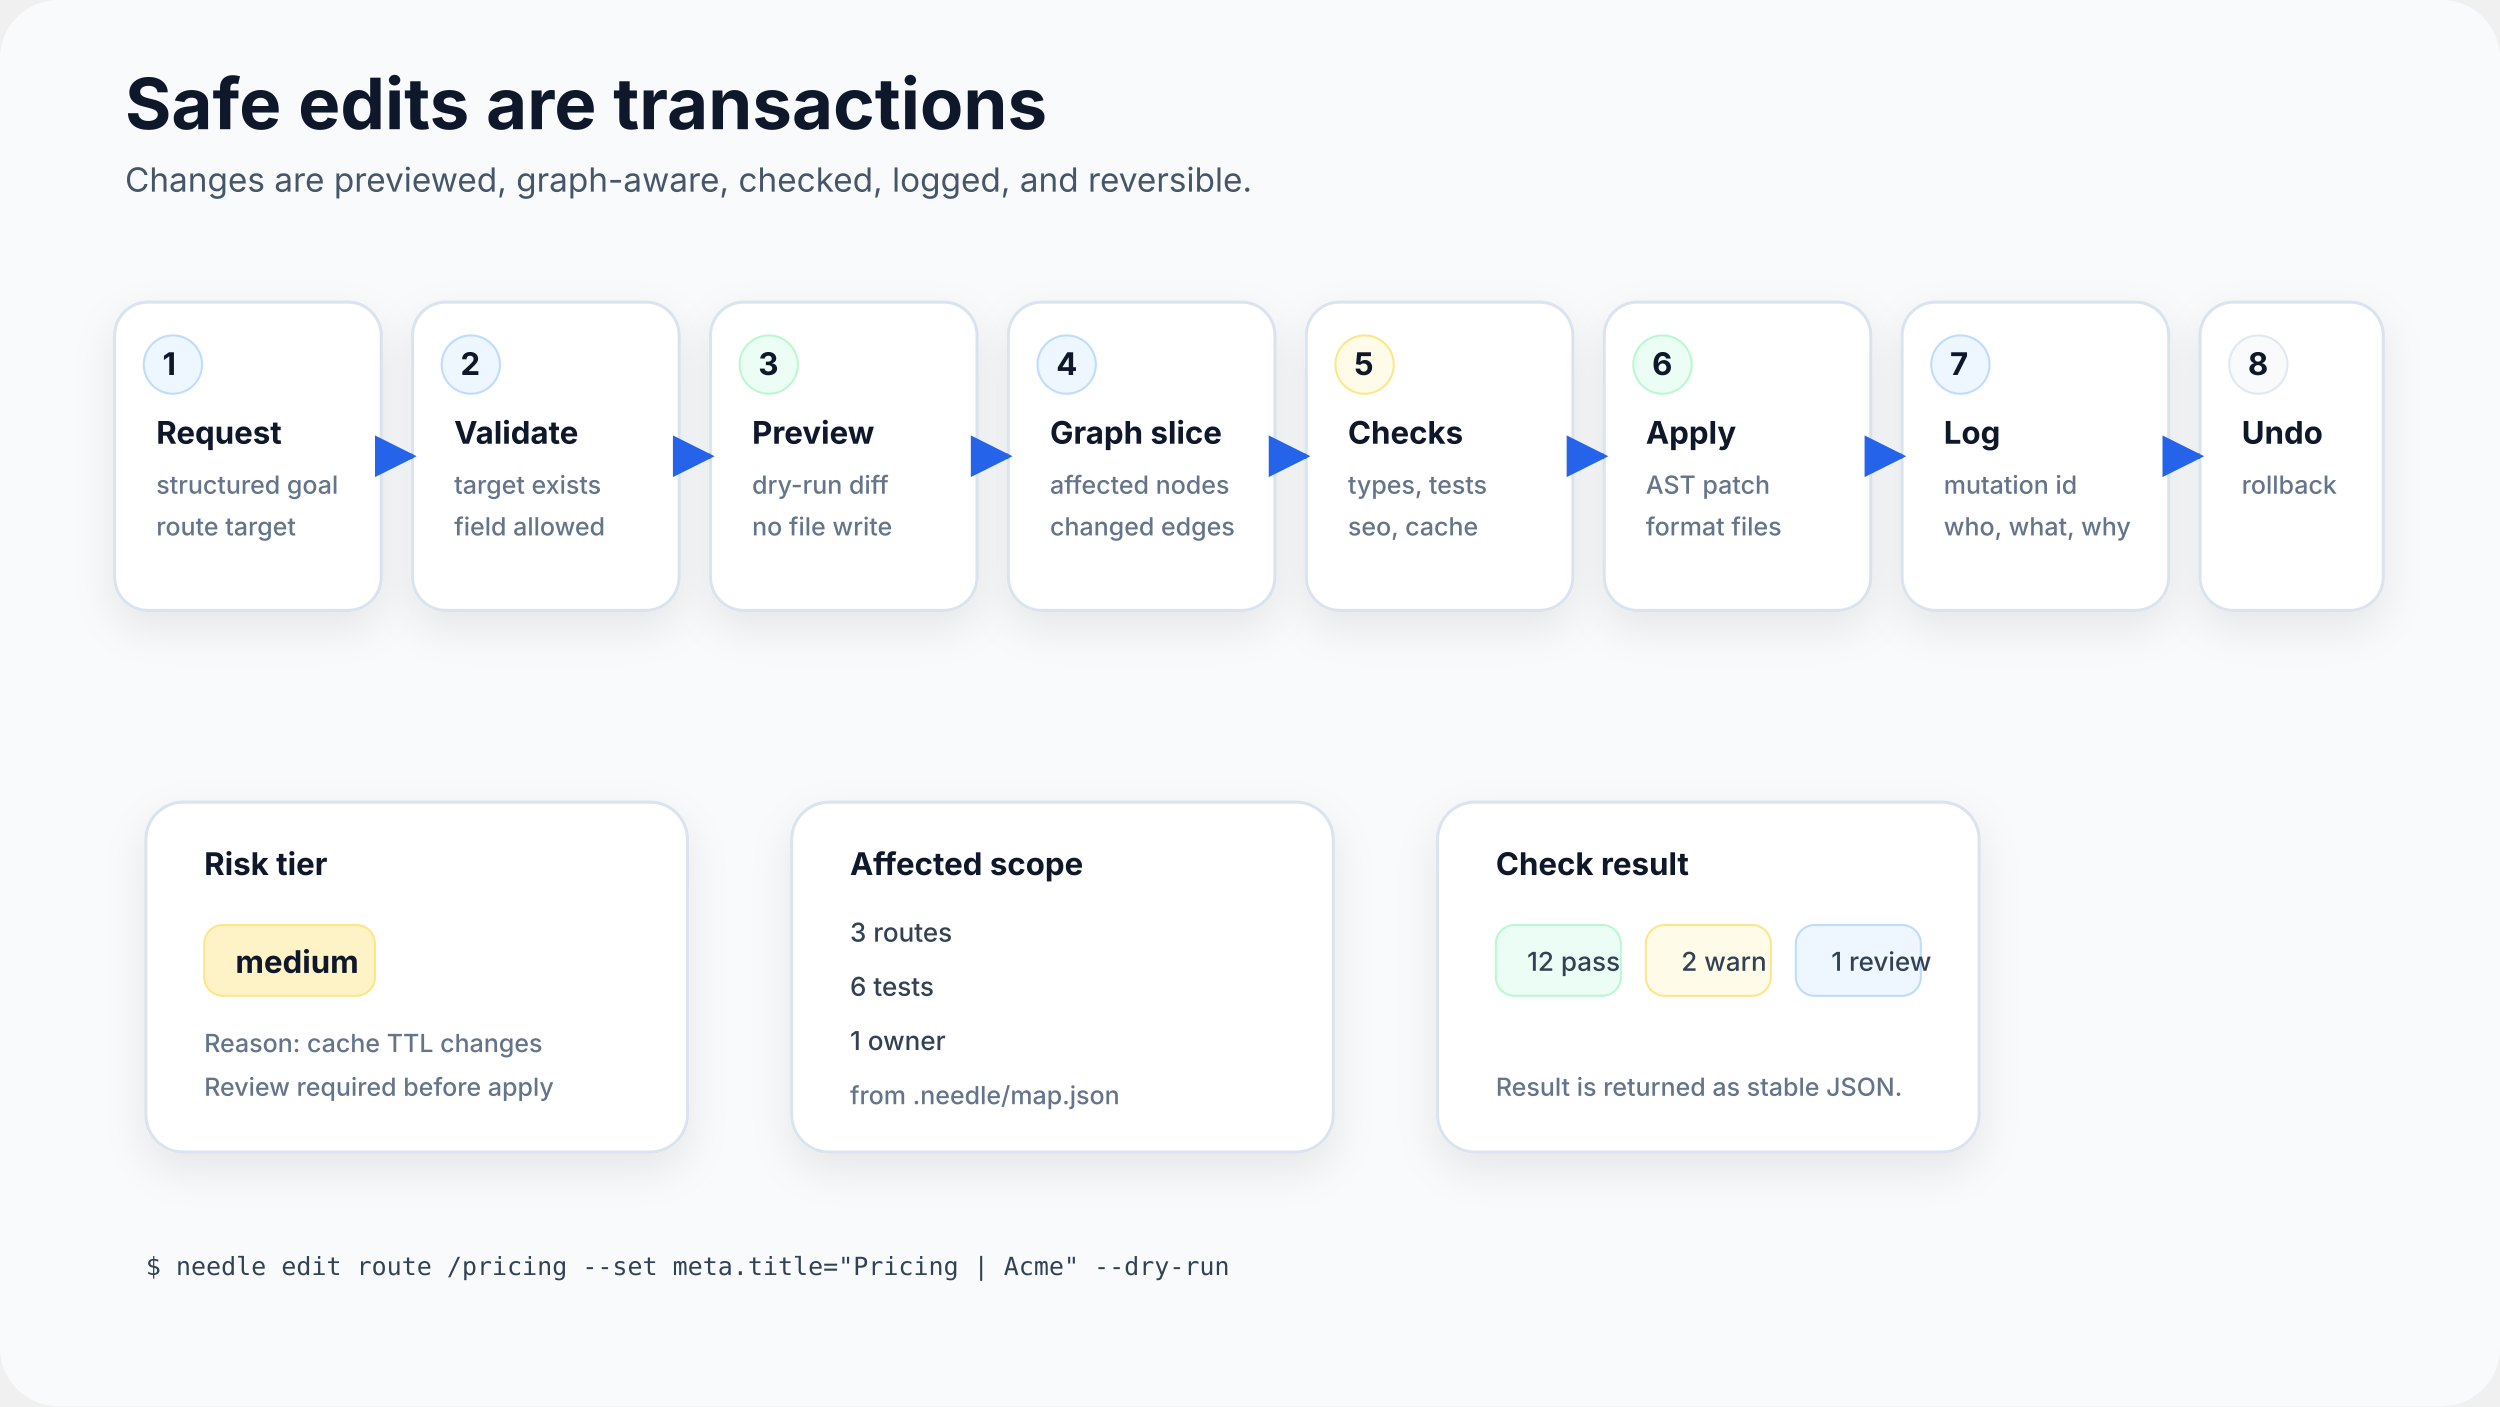
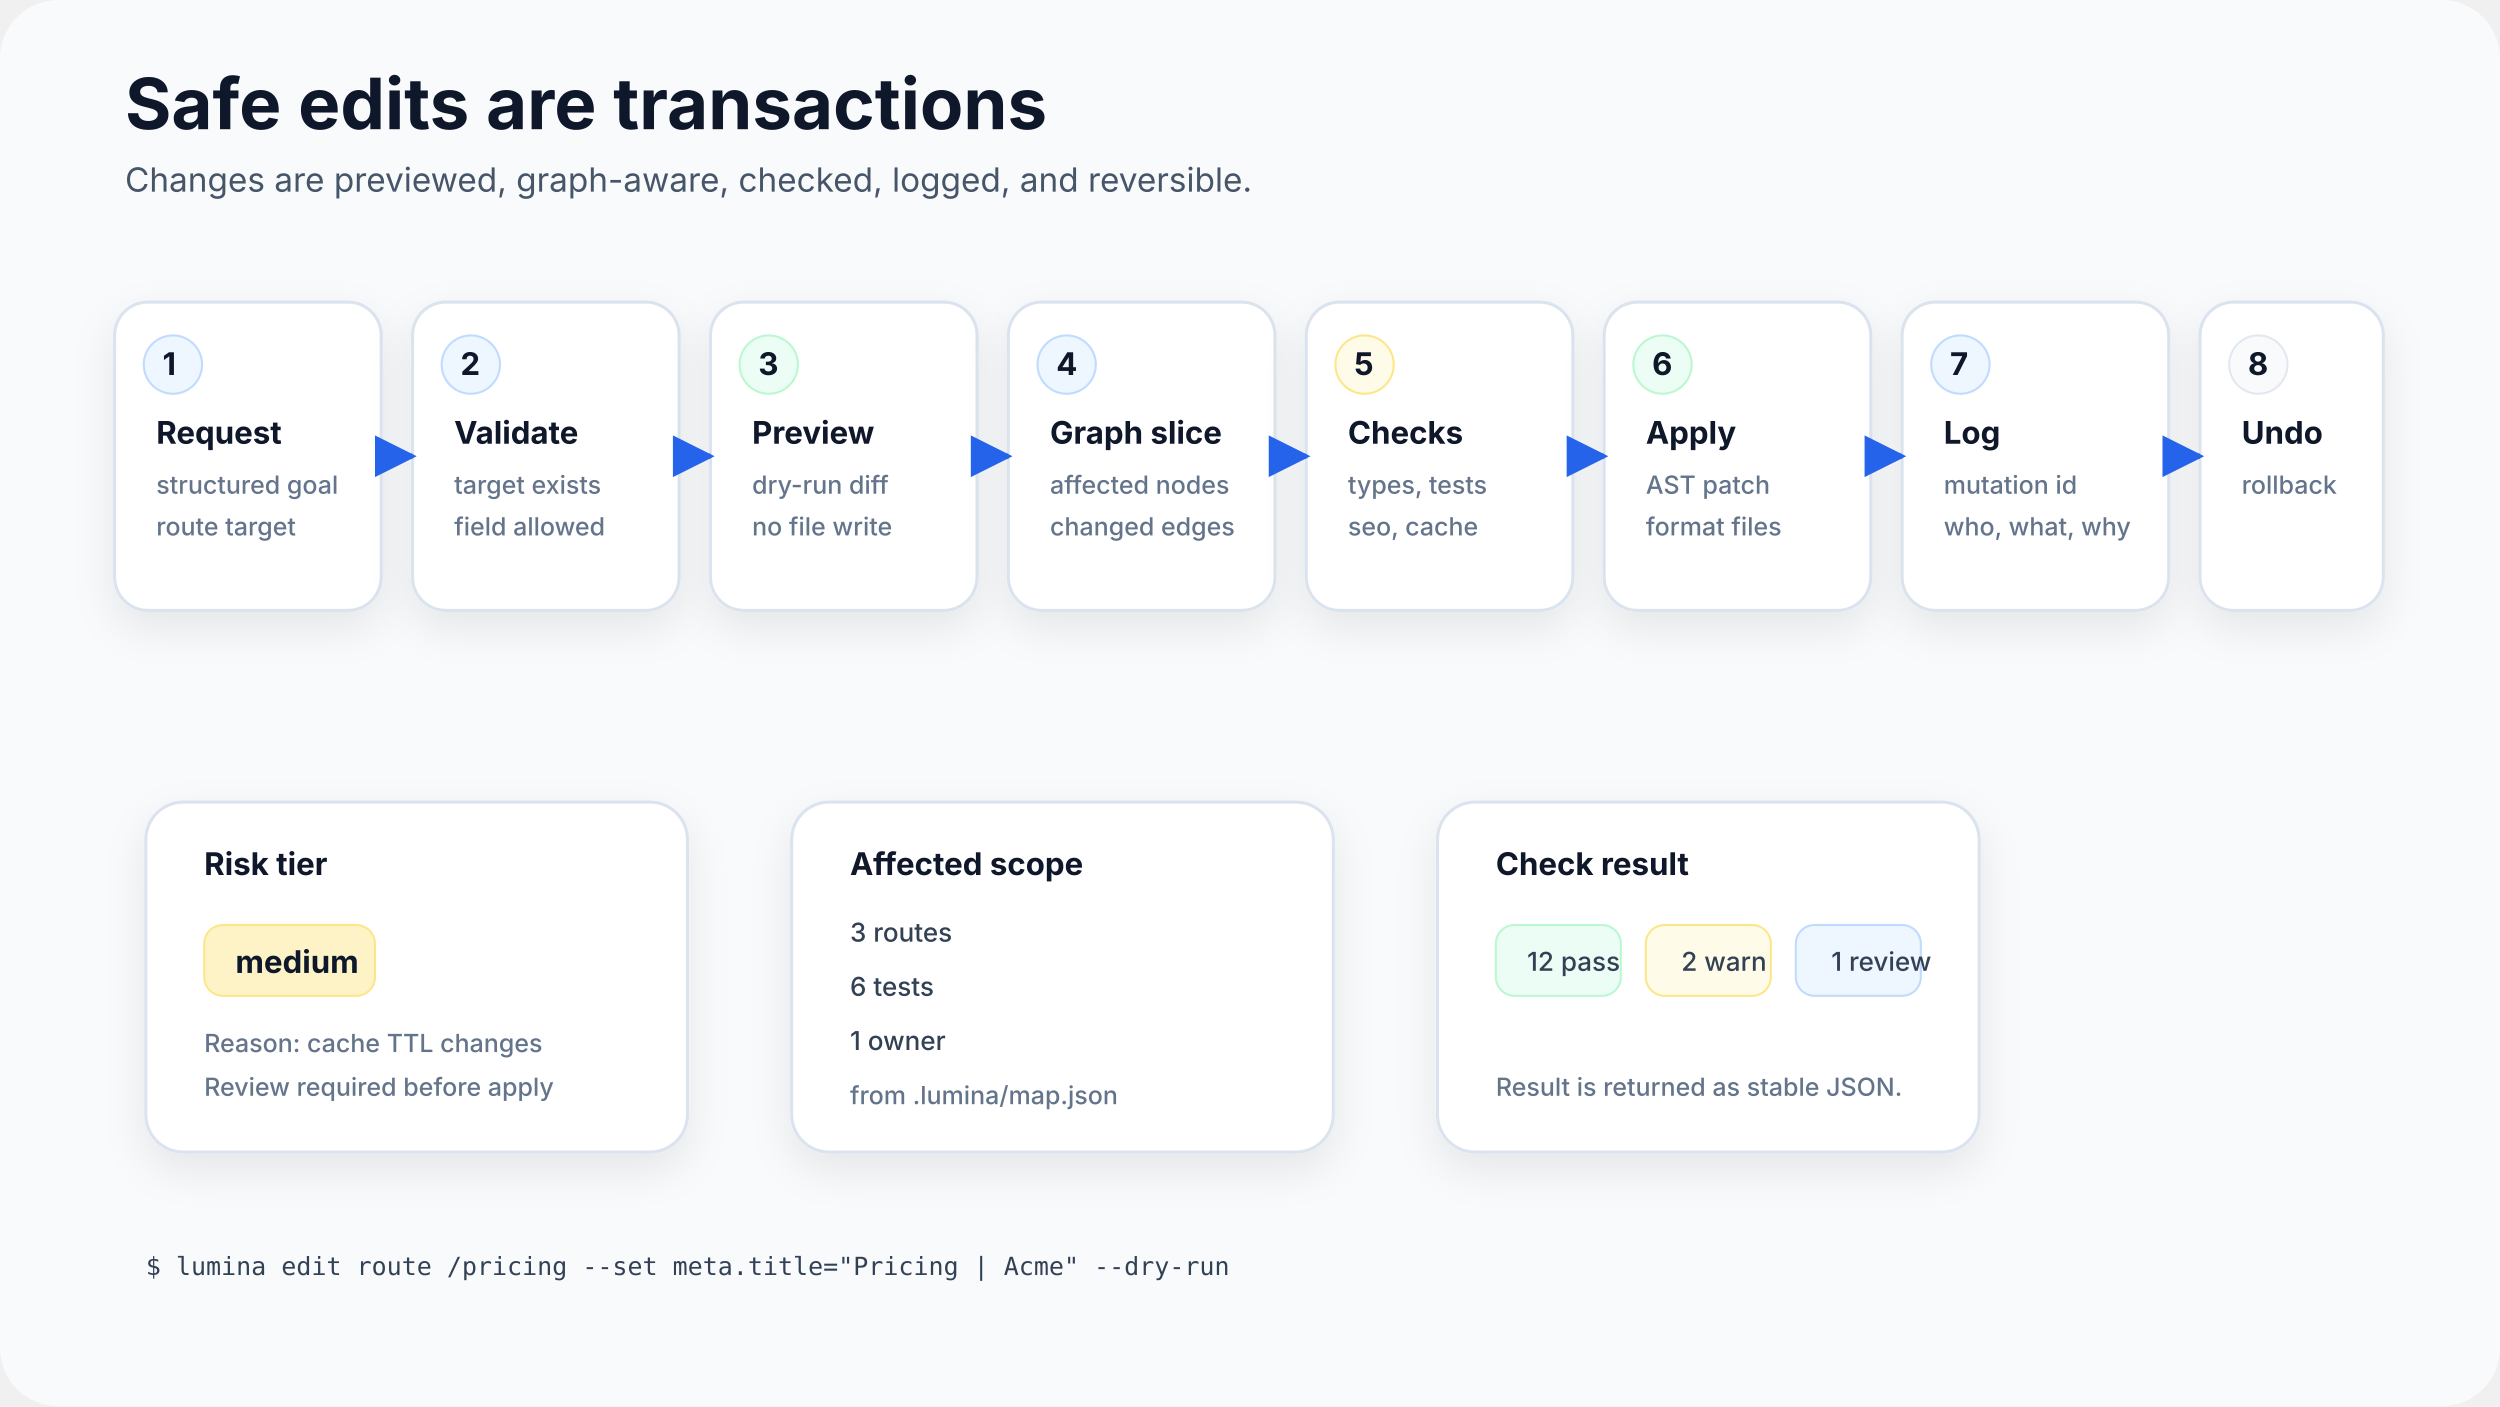
<svg xmlns="http://www.w3.org/2000/svg" width="1200" height="675" viewBox="0 0 1200 675" role="img" aria-labelledby="title desc">
  <defs>
    <style>
      .bg{fill:#f8fafc}.card{fill:#fff;stroke:#dbe4ee;stroke-width:1.5}.soft{fill:#f8fafc;stroke:#e2e8f0}.title{font:700 34px -apple-system,BlinkMacSystemFont,Segoe UI,Inter,Arial,sans-serif;fill:#0f172a}.sub{font:400 16px -apple-system,BlinkMacSystemFont,Segoe UI,Inter,Arial,sans-serif;fill:#475569}.h{font:700 15px -apple-system,BlinkMacSystemFont,Segoe UI,Inter,Arial,sans-serif;fill:#0f172a}.t{font:500 12.5px -apple-system,BlinkMacSystemFont,Segoe UI,Inter,Arial,sans-serif;fill:#334155}.small{font:500 12px -apple-system,BlinkMacSystemFont,Segoe UI,Inter,Arial,sans-serif;fill:#64748b}.code{font:500 12px SFMono-Regular,Consolas,Menlo,monospace;fill:#334155}.green{fill:#059669}.amber{fill:#b45309}.blue{fill:#2563eb}.line{stroke:#2563eb;stroke-width:2.5;fill:none}.shadow{filter:url(#shadow)}
    </style>
    <filter id="shadow" x="-20%" y="-20%" width="140%" height="140%">
      <feDropShadow dx="0" dy="8" stdDeviation="10" flood-color="#0f172a" flood-opacity="0.08" />
    </filter>
    <marker id="arrow" viewBox="0 0 10 10" refX="9" refY="5" markerWidth="8" markerHeight="8" orient="auto">
      <path d="M 0 0 L 10 5 L 0 10 z" fill="#2563eb" />
    </marker>
  </defs>
  <rect class="bg" width="1200" height="675" rx="28" />
  <text class="title" x="60" y="62">Safe edits are transactions</text>
  <text class="sub" x="60" y="92">Changes are previewed, graph-aware, checked, logged, and reversible.</text>
  <g transform="translate(55,145)">
    <rect class="card shadow" x="0" y="0" width="128" height="148" rx="16" />
    <circle cx="28" cy="30" r="14" fill="#eef6ff" stroke="#bfdbfe" />
    <text class="h" x="23" y="35">1</text>
    <text class="h" x="20" y="68">Request</text>
    <text class="small" x="20" y="92">structured goal</text>
    <text class="small" x="20" y="112">route target</text>
  </g>
  <g transform="translate(198,145)">
    <rect class="card shadow" x="0" y="0" width="128" height="148" rx="16" />
    <circle cx="28" cy="30" r="14" fill="#eef6ff" stroke="#bfdbfe" />
    <text class="h" x="23" y="35">2</text>
    <text class="h" x="20" y="68">Validate</text>
    <text class="small" x="20" y="92">target exists</text>
    <text class="small" x="20" y="112">field allowed</text>
  </g>
  <g transform="translate(341,145)">
    <rect class="card shadow" x="0" y="0" width="128" height="148" rx="16" />
    <circle cx="28" cy="30" r="14" fill="#ecfdf5" stroke="#bbf7d0" />
    <text class="h" x="23" y="35">3</text>
    <text class="h" x="20" y="68">Preview</text>
    <text class="small" x="20" y="92">dry-run diff</text>
    <text class="small" x="20" y="112">no file write</text>
  </g>
  <g transform="translate(484,145)">
    <rect class="card shadow" x="0" y="0" width="128" height="148" rx="16" />
    <circle cx="28" cy="30" r="14" fill="#eef6ff" stroke="#bfdbfe" />
    <text class="h" x="23" y="35">4</text>
    <text class="h" x="20" y="68">Graph slice</text>
    <text class="small" x="20" y="92">affected nodes</text>
    <text class="small" x="20" y="112">changed edges</text>
  </g>
  <g transform="translate(627,145)">
    <rect class="card shadow" x="0" y="0" width="128" height="148" rx="16" />
    <circle cx="28" cy="30" r="14" fill="#fefce8" stroke="#fde68a" />
    <text class="h" x="23" y="35">5</text>
    <text class="h" x="20" y="68">Checks</text>
    <text class="small" x="20" y="92">types, tests</text>
    <text class="small" x="20" y="112">seo, cache</text>
  </g>
  <g transform="translate(770,145)">
    <rect class="card shadow" x="0" y="0" width="128" height="148" rx="16" />
    <circle cx="28" cy="30" r="14" fill="#ecfdf5" stroke="#bbf7d0" />
    <text class="h" x="23" y="35">6</text>
    <text class="h" x="20" y="68">Apply</text>
    <text class="small" x="20" y="92">AST patch</text>
    <text class="small" x="20" y="112">format files</text>
  </g>
  <g transform="translate(913,145)">
    <rect class="card shadow" x="0" y="0" width="128" height="148" rx="16" />
    <circle cx="28" cy="30" r="14" fill="#eef6ff" stroke="#bfdbfe" />
    <text class="h" x="23" y="35">7</text>
    <text class="h" x="20" y="68">Log</text>
    <text class="small" x="20" y="92">mutation id</text>
    <text class="small" x="20" y="112">who, what, why</text>
  </g>
  <g transform="translate(1056,145)">
    <rect class="card shadow" x="0" y="0" width="88" height="148" rx="16" />
    <circle cx="28" cy="30" r="14" fill="#f8fafc" stroke="#e2e8f0" />
    <text class="h" x="23" y="35">8</text>
    <text class="h" x="20" y="68">Undo</text>
    <text class="small" x="20" y="92">rollback</text>
  </g>
  <path class="line" marker-end="url(#arrow)" d="M183 219 H198" />
  <path class="line" marker-end="url(#arrow)" d="M326 219 H341" />
  <path class="line" marker-end="url(#arrow)" d="M469 219 H484" />
  <path class="line" marker-end="url(#arrow)" d="M612 219 H627" />
  <path class="line" marker-end="url(#arrow)" d="M755 219 H770" />
  <path class="line" marker-end="url(#arrow)" d="M898 219 H913" />
  <path class="line" marker-end="url(#arrow)" d="M1041 219 H1056" />
  <rect class="card shadow" x="70" y="385" width="260" height="168" rx="18" />
  <text class="h" x="98" y="420">Risk tier</text>
  <rect x="98" y="444" width="82" height="34" rx="9" fill="#fef3c7" stroke="#fde68a" />
  <text class="h" x="113" y="467">medium</text>
  <text class="small" x="98" y="505">Reason: cache TTL changes</text>
  <text class="small" x="98" y="526">Review required before apply</text>
  <rect class="card shadow" x="380" y="385" width="260" height="168" rx="18" />
  <text class="h" x="408" y="420">Affected scope</text>
  <text class="t" x="408" y="452">3 routes</text>
  <text class="t" x="408" y="478">6 tests</text>
  <text class="t" x="408" y="504">1 owner</text>
-   <text class="small" x="408" y="530">from .needle/map.json</text>
+   <text class="small" x="408" y="530">from .lumina/map.json</text>
  <rect class="card shadow" x="690" y="385" width="260" height="168" rx="18" />
  <text class="h" x="718" y="420">Check result</text>
  <rect x="718" y="444" width="60" height="34" rx="9" fill="#ecfdf5" stroke="#bbf7d0" />
  <text class="t" x="733" y="466">12 pass</text>
  <rect x="790" y="444" width="60" height="34" rx="9" fill="#fefce8" stroke="#fde68a" />
  <text class="t" x="807" y="466">2 warn</text>
  <rect x="862" y="444" width="60" height="34" rx="9" fill="#eef6ff" stroke="#bfdbfe" />
  <text class="t" x="879" y="466">1 review</text>
  <text class="small" x="718" y="526">Result is returned as stable JSON.</text>
-   <text class="code" x="70" y="612">$ needle edit route /pricing --set meta.title="Pricing | Acme" --dry-run</text>
+   <text class="code" x="70" y="612">$ lumina edit route /pricing --set meta.title="Pricing | Acme" --dry-run</text>
</svg>
